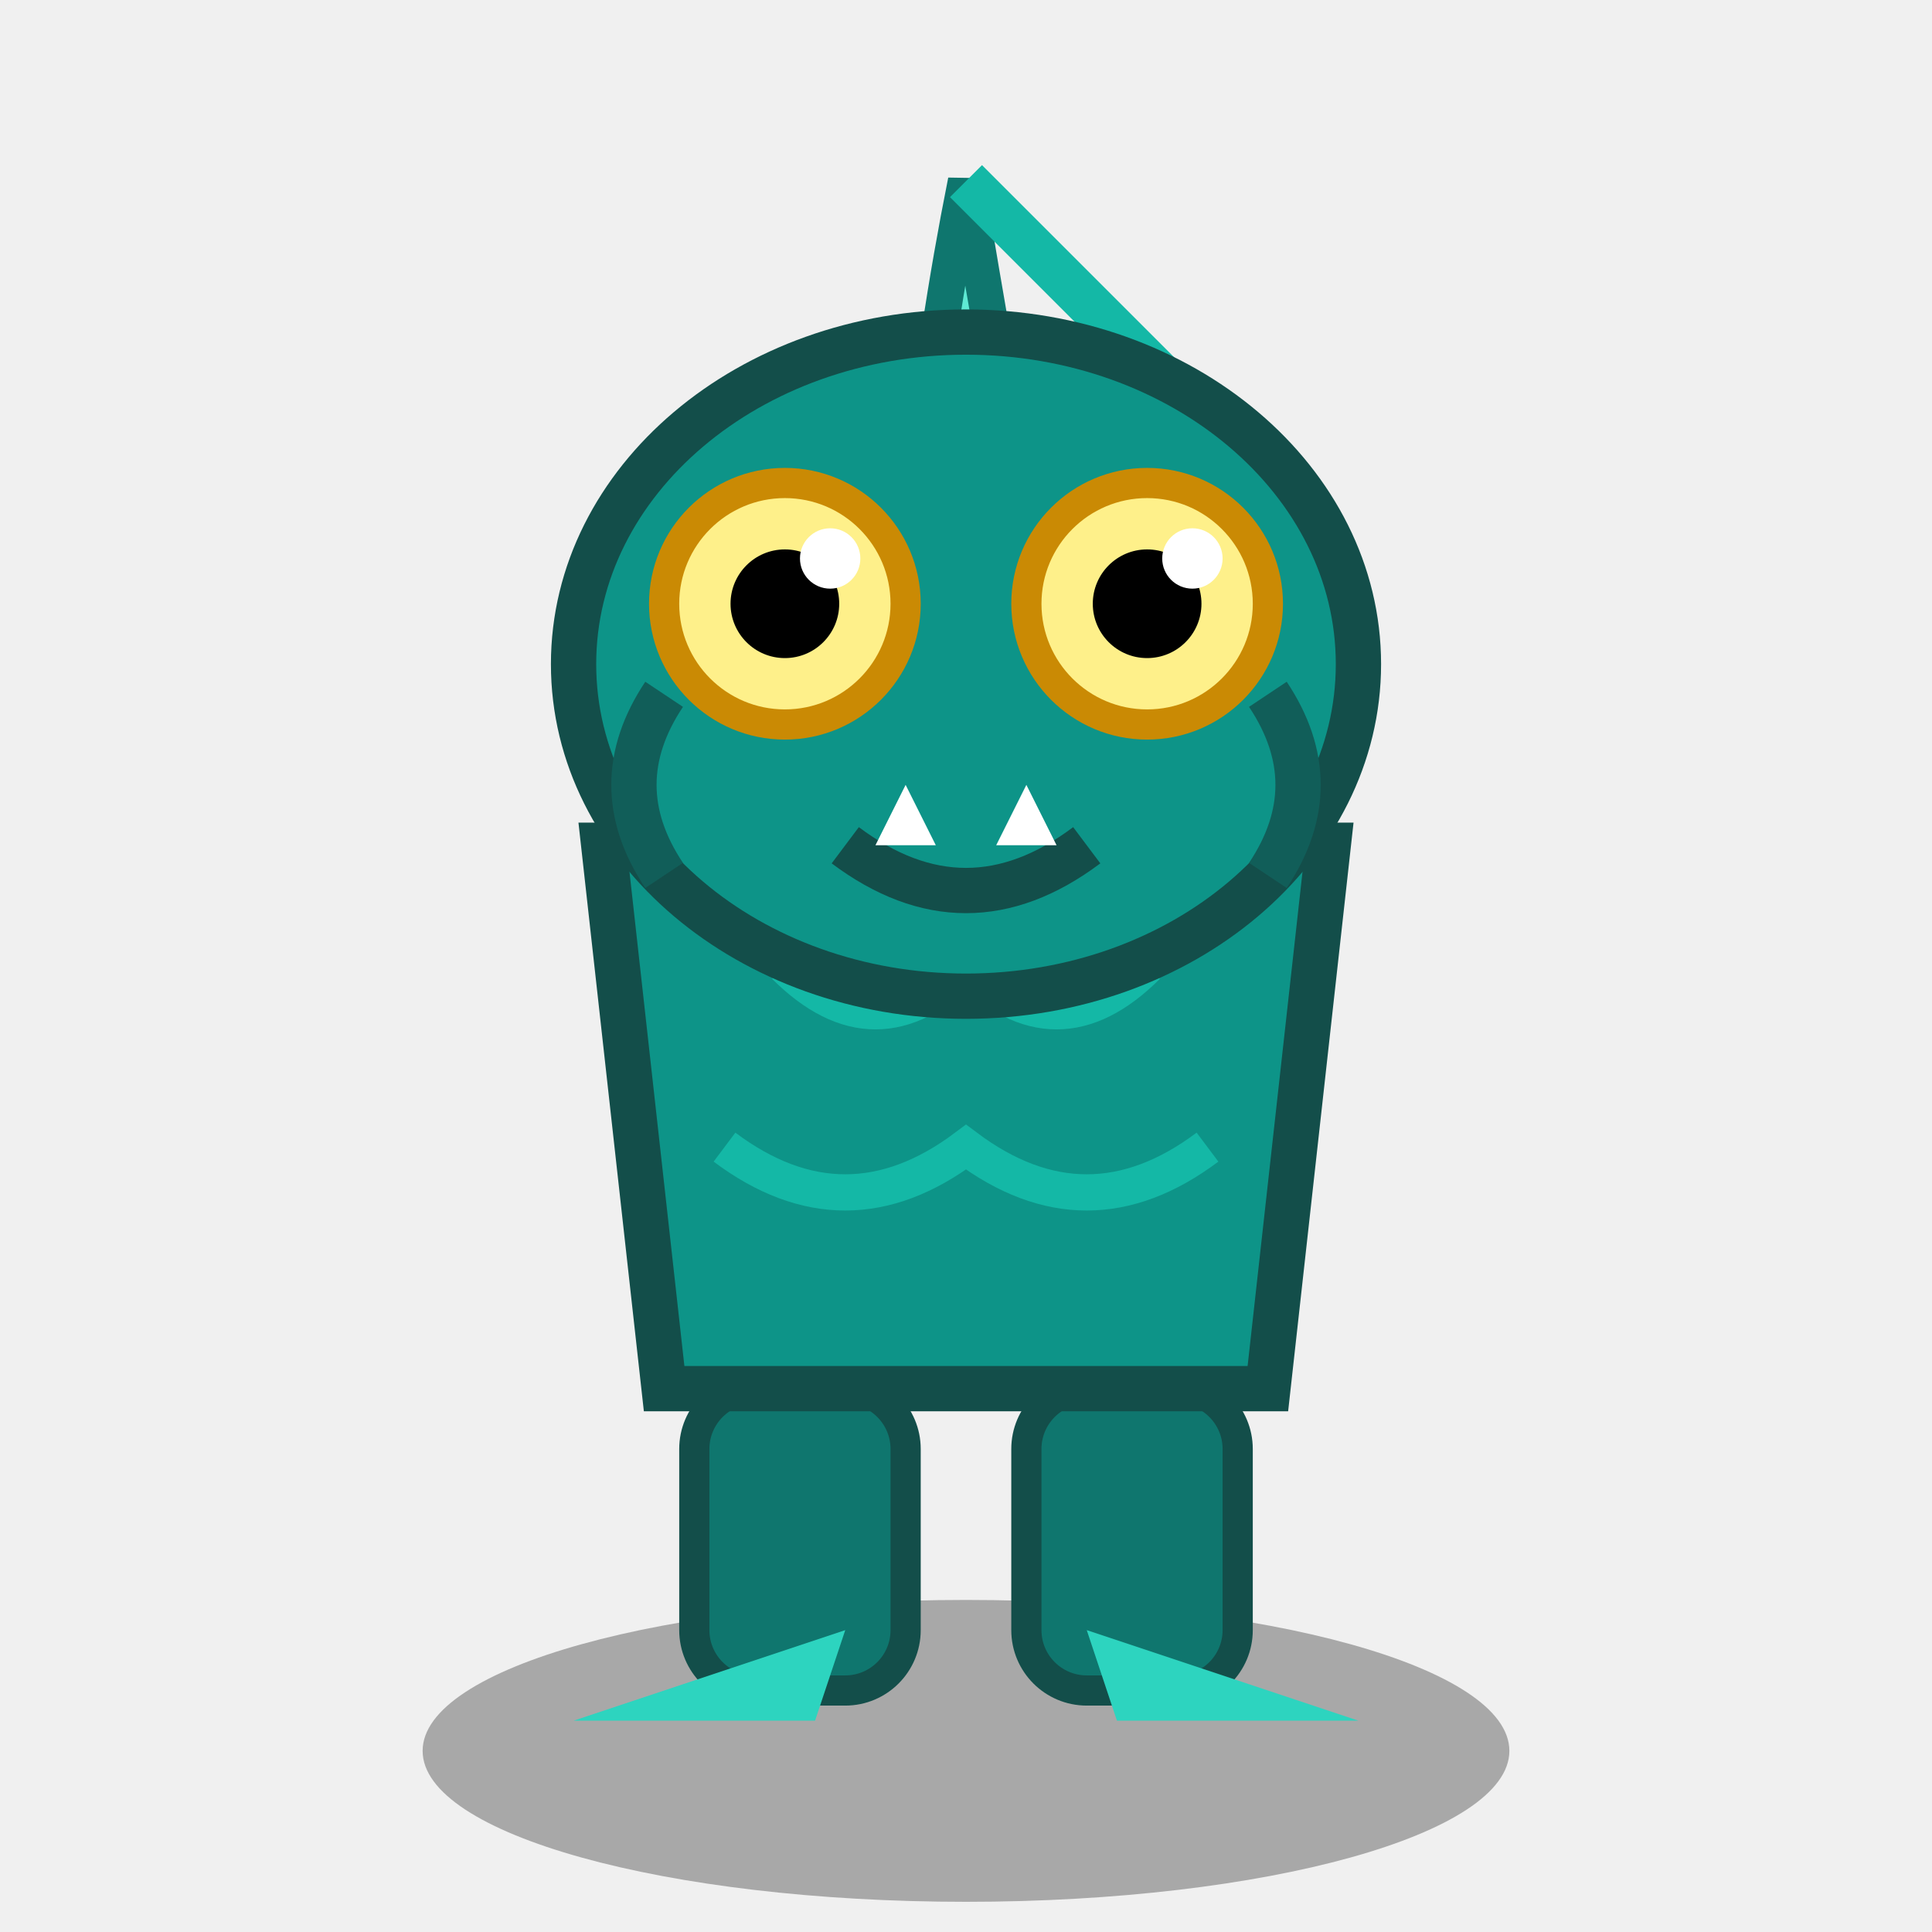
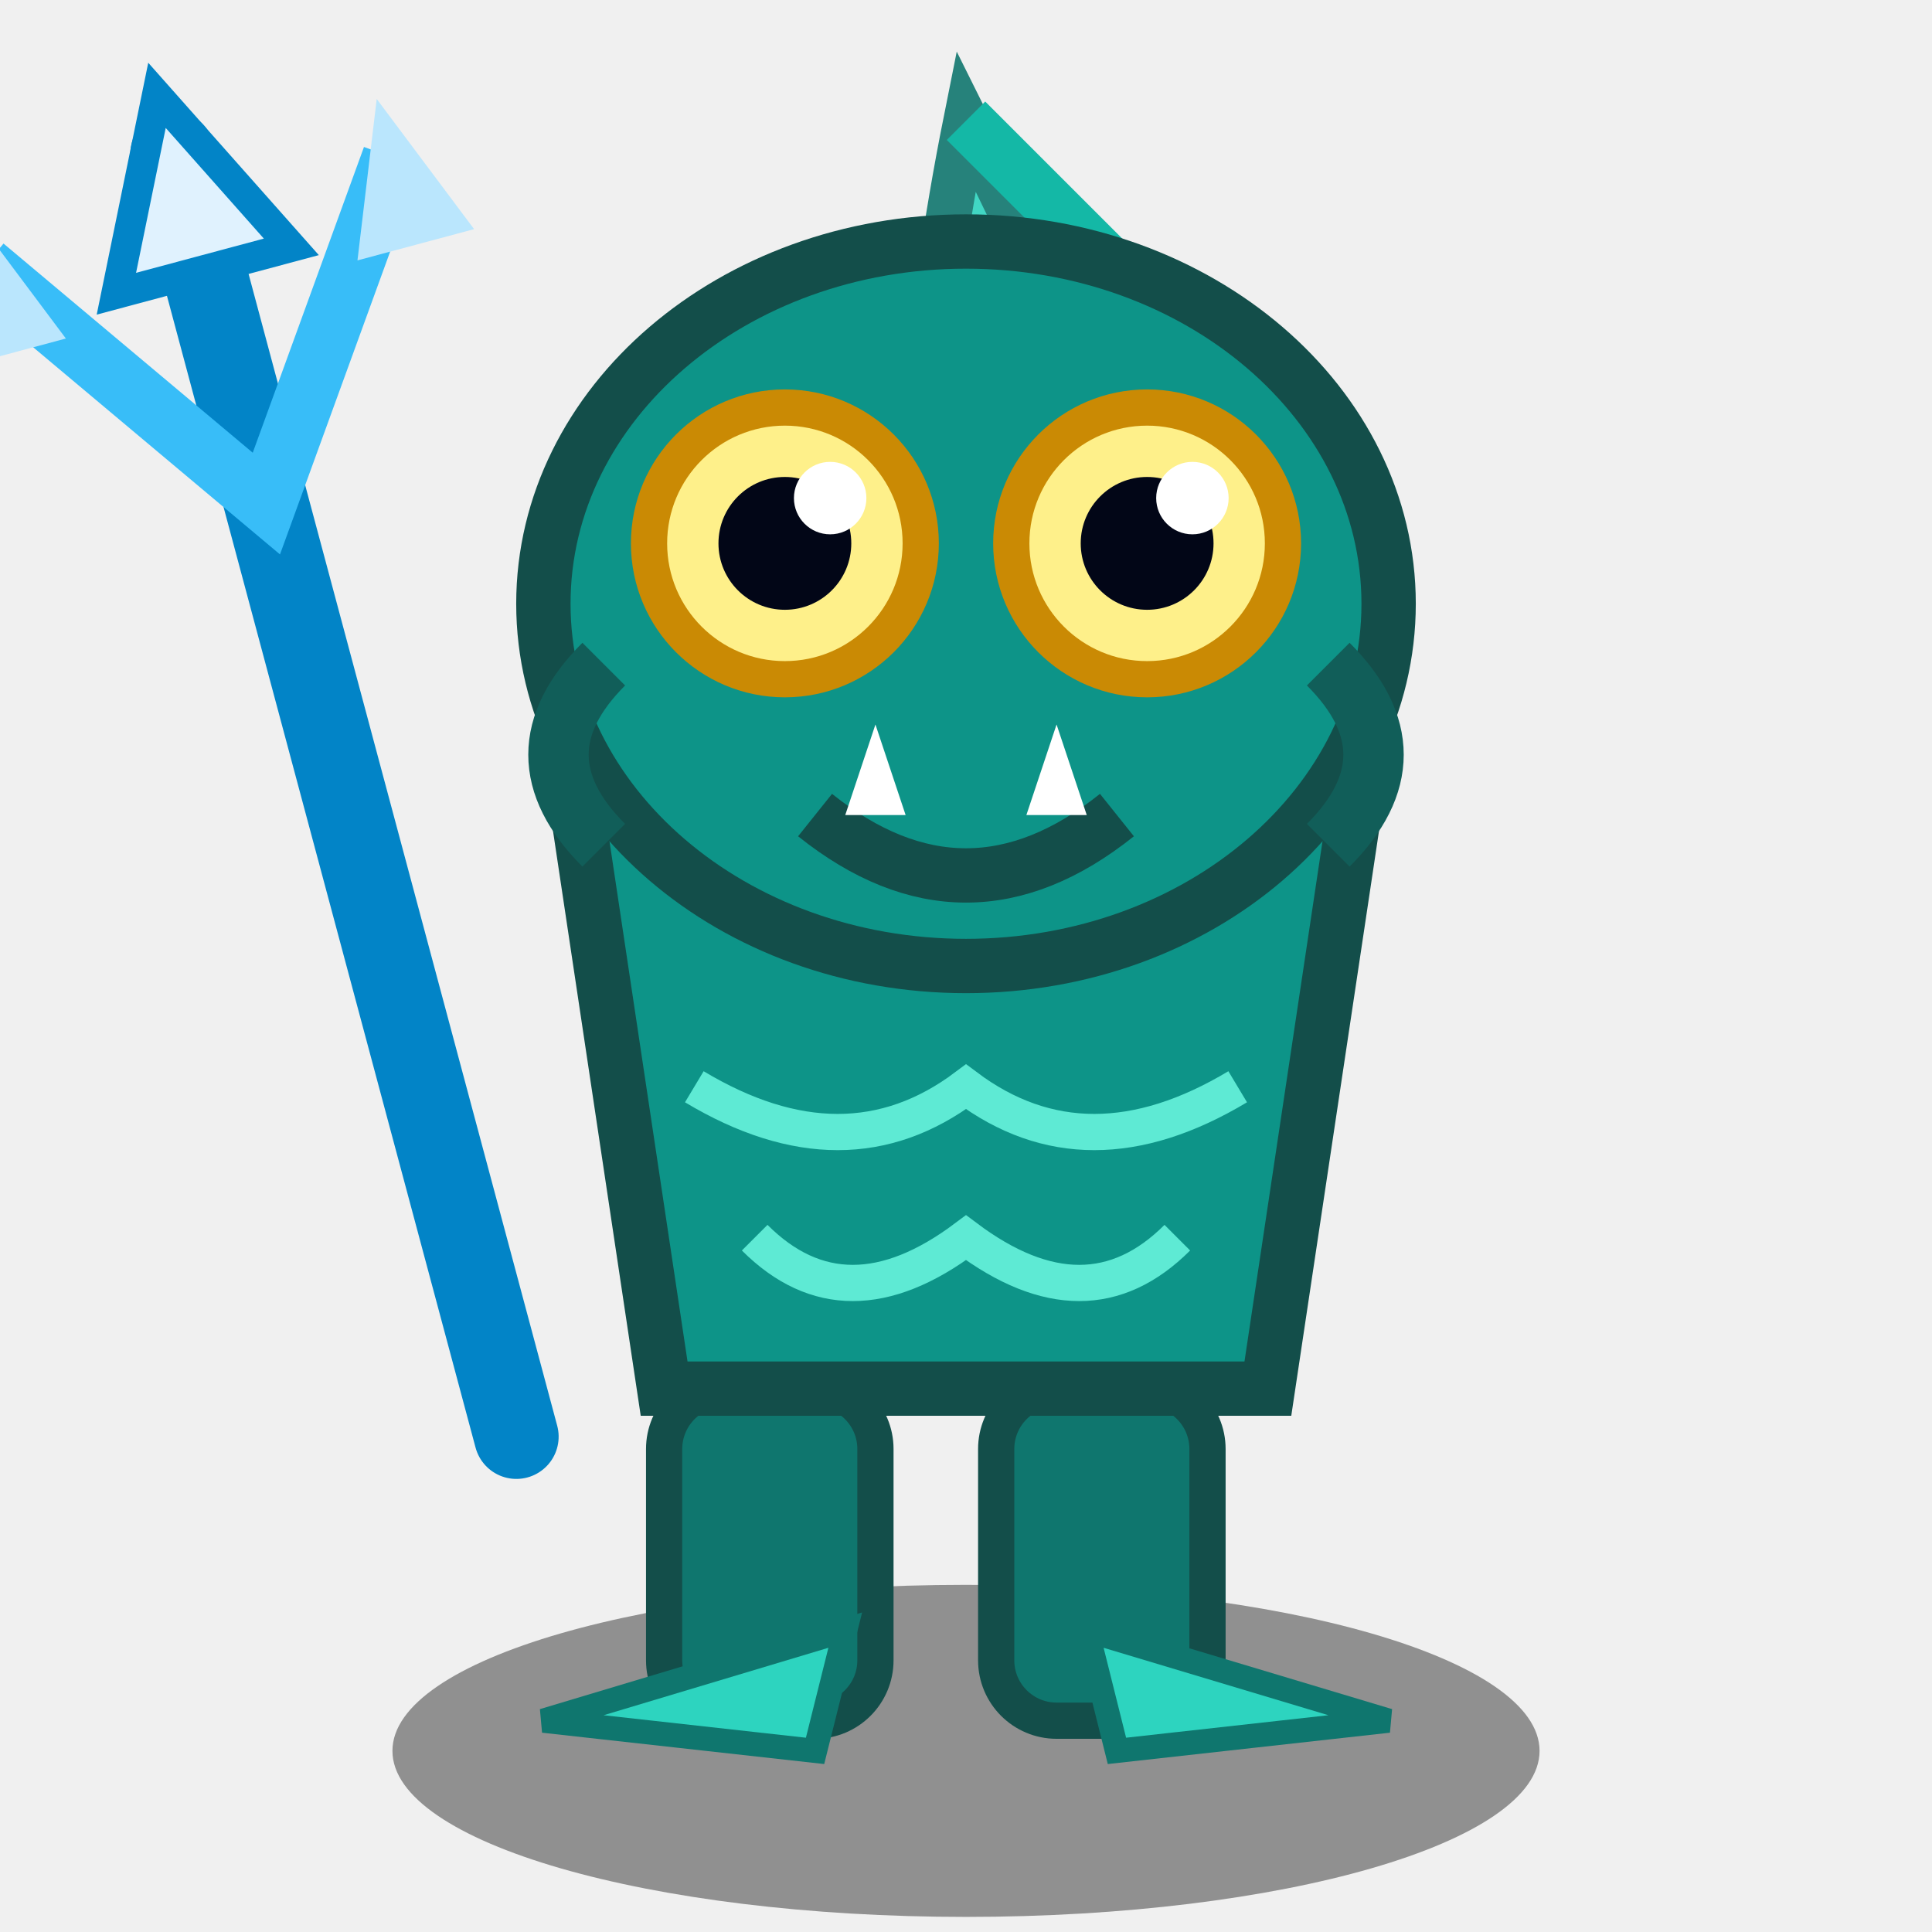
<svg xmlns="http://www.w3.org/2000/svg" viewBox="0 0 64 64" width="64" height="64">
-   <ellipse cx="32" cy="58" rx="18" ry="5" fill="rgba(0,0,0,0.3)" />
-   <path d="M32 6 Q34 18 36 28 L30 26 Q30 16 32 6 Z" fill="#5eead4" stroke="#0f766e" stroke-width="1.2" />
-   <path d="M32 6 L38 12 L33 16 L40 20 L34 24" stroke="#14b8a6" stroke-width="1.5" fill="none" />
-   <rect x="23" y="46" width="7" height="10" rx="2" fill="#0f766e" stroke="#134e4a" stroke-width="1" />
-   <polygon points="19,57 28,54 27,57" fill="#2dd4bf" />
-   <rect x="34" y="46" width="7" height="10" rx="2" fill="#0f766e" stroke="#134e4a" stroke-width="1" />
-   <polygon points="45,57 36,54 37,57" fill="#2dd4bf" />
-   <path d="M20 28 L44 28 L42 46 L22 46 Z" fill="#0d9488" stroke="#134e4a" stroke-width="1.5" />
-   <path d="M26 32 Q29 35 32 32 Q35 35 38 32" stroke="#14b8a6" stroke-width="1.2" fill="none" />
-   <path d="M24 38 Q28 41 32 38 Q36 41 40 38" stroke="#14b8a6" stroke-width="1.2" fill="none" />
-   <ellipse cx="32" cy="22" rx="13" ry="11" fill="#0d9488" stroke="#134e4a" stroke-width="1.5" />
-   <path d="M22 23 Q20 26 22 29" stroke="#115e59" stroke-width="1.5" fill="none" />
-   <path d="M42 23 Q44 26 42 29" stroke="#115e59" stroke-width="1.5" fill="none" />
-   <circle cx="26" cy="20" r="4" fill="#fef08a" stroke="#ca8a04" stroke-width="1" />
-   <circle cx="26" cy="20" r="1.8" fill="#000000" />
-   <circle cx="27.5" cy="18.5" r="1" fill="#ffffff" />
-   <circle cx="38" cy="20" r="4" fill="#fef08a" stroke="#ca8a04" stroke-width="1" />
-   <circle cx="38" cy="20" r="1.8" fill="#000000" />
-   <circle cx="39.5" cy="18.5" r="1" fill="#ffffff" />
-   <path d="M28 28 Q32 31 36 28" stroke="#134e4a" stroke-width="1.5" fill="none" />
-   <polygon points="29,28 30,26 31,28" fill="#ffffff" />
-   <polygon points="33,28 34,26 35,28" fill="#ffffff" />
+   <ellipse cx="32" cy="58" rx="19" ry="5.5" fill="rgba(0,0,0,0.4)" />
+   <g transform="rotate(-15 14 36)">
+     <line x1="14" y1="4" x2="14" y2="48" stroke="#0284c7" stroke-width="2.8" stroke-linecap="round" />
+     <path d="M7 6 L14 16 L21 6" stroke="#38bdf8" stroke-width="2" fill="none" />
+     <polygon points="14,2 11,8 17,8" fill="#e0f2fe" stroke="#0284c7" stroke-width="1" />
+     <polygon points="7,4 5,9 9,9" fill="#bae6fd" />
+     <polygon points="21,4 19,9 23,9" fill="#bae6fd" />
+   </g>
+   <path d="M32 4 Q38 16 42 28 L30 26 Q30 14 32 4 Z" fill="#2dd4bf" stroke="#0f766e" stroke-width="1.5" opacity="0.9" />
+   <line x1="32" y1="4" x2="42" y2="14" stroke="#14b8a6" stroke-width="1.8" />
+   <line x1="32" y1="12" x2="44" y2="20" stroke="#14b8a6" stroke-width="1.8" />
+   <rect x="22" y="46" width="7" height="11" rx="2" fill="#0f766e" stroke="#134e4a" stroke-width="1.2" />
+   <polygon points="18,57 28,54 27,58" fill="#2dd4bf" stroke="#0f766e" stroke-width="0.8" />
+   <rect x="33" y="46" width="7" height="11" rx="2" fill="#0f766e" stroke="#134e4a" stroke-width="1.2" />
+   <polygon points="46,57 36,54 37,58" fill="#2dd4bf" stroke="#0f766e" stroke-width="0.8" />
+   <path d="M19 26 L45 26 L42 46 L22 46 Z" fill="#0d9488" stroke="#134e4a" stroke-width="1.8" />
+   <path d="M24 30 Q28 33 32 30 Q36 33 40 30" stroke="#5eead4" stroke-width="1.2" fill="none" />
+   <path d="M23 36 Q28 39 32 36 Q36 39 41 36" stroke="#5eead4" stroke-width="1.2" fill="none" />
+   <path d="M25 41 Q28 44 32 41 Q36 44 39 41" stroke="#5eead4" stroke-width="1.2" fill="none" />
+   <ellipse cx="32" cy="20" rx="14" ry="12" fill="#0d9488" stroke="#134e4a" stroke-width="1.8" />
+   <path d="M20 22 Q17 25 20 28" stroke="#115e59" stroke-width="2" fill="none" />
+   <path d="M44 22 Q47 25 44 28" stroke="#115e59" stroke-width="2" fill="none" />
+   <circle cx="26" cy="18" r="4.5" fill="#fef08a" stroke="#ca8a04" stroke-width="1.2" />
+   <circle cx="26" cy="18" r="2.2" fill="#020617" />
+   <circle cx="27.5" cy="16.5" r="1.2" fill="#ffffff" />
+   <circle cx="38" cy="18" r="4.5" fill="#fef08a" stroke="#ca8a04" stroke-width="1.2" />
+   <circle cx="38" cy="18" r="2.2" fill="#020617" />
+   <circle cx="39.5" cy="16.5" r="1.2" fill="#ffffff" />
+   <path d="M27 27 Q32 31 37 27" stroke="#134e4a" stroke-width="1.8" fill="none" />
+   <polygon points="28,27 29,24 30,27" fill="#ffffff" />
+   <polygon points="34,27 35,24 36,27" fill="#ffffff" />
</svg>
